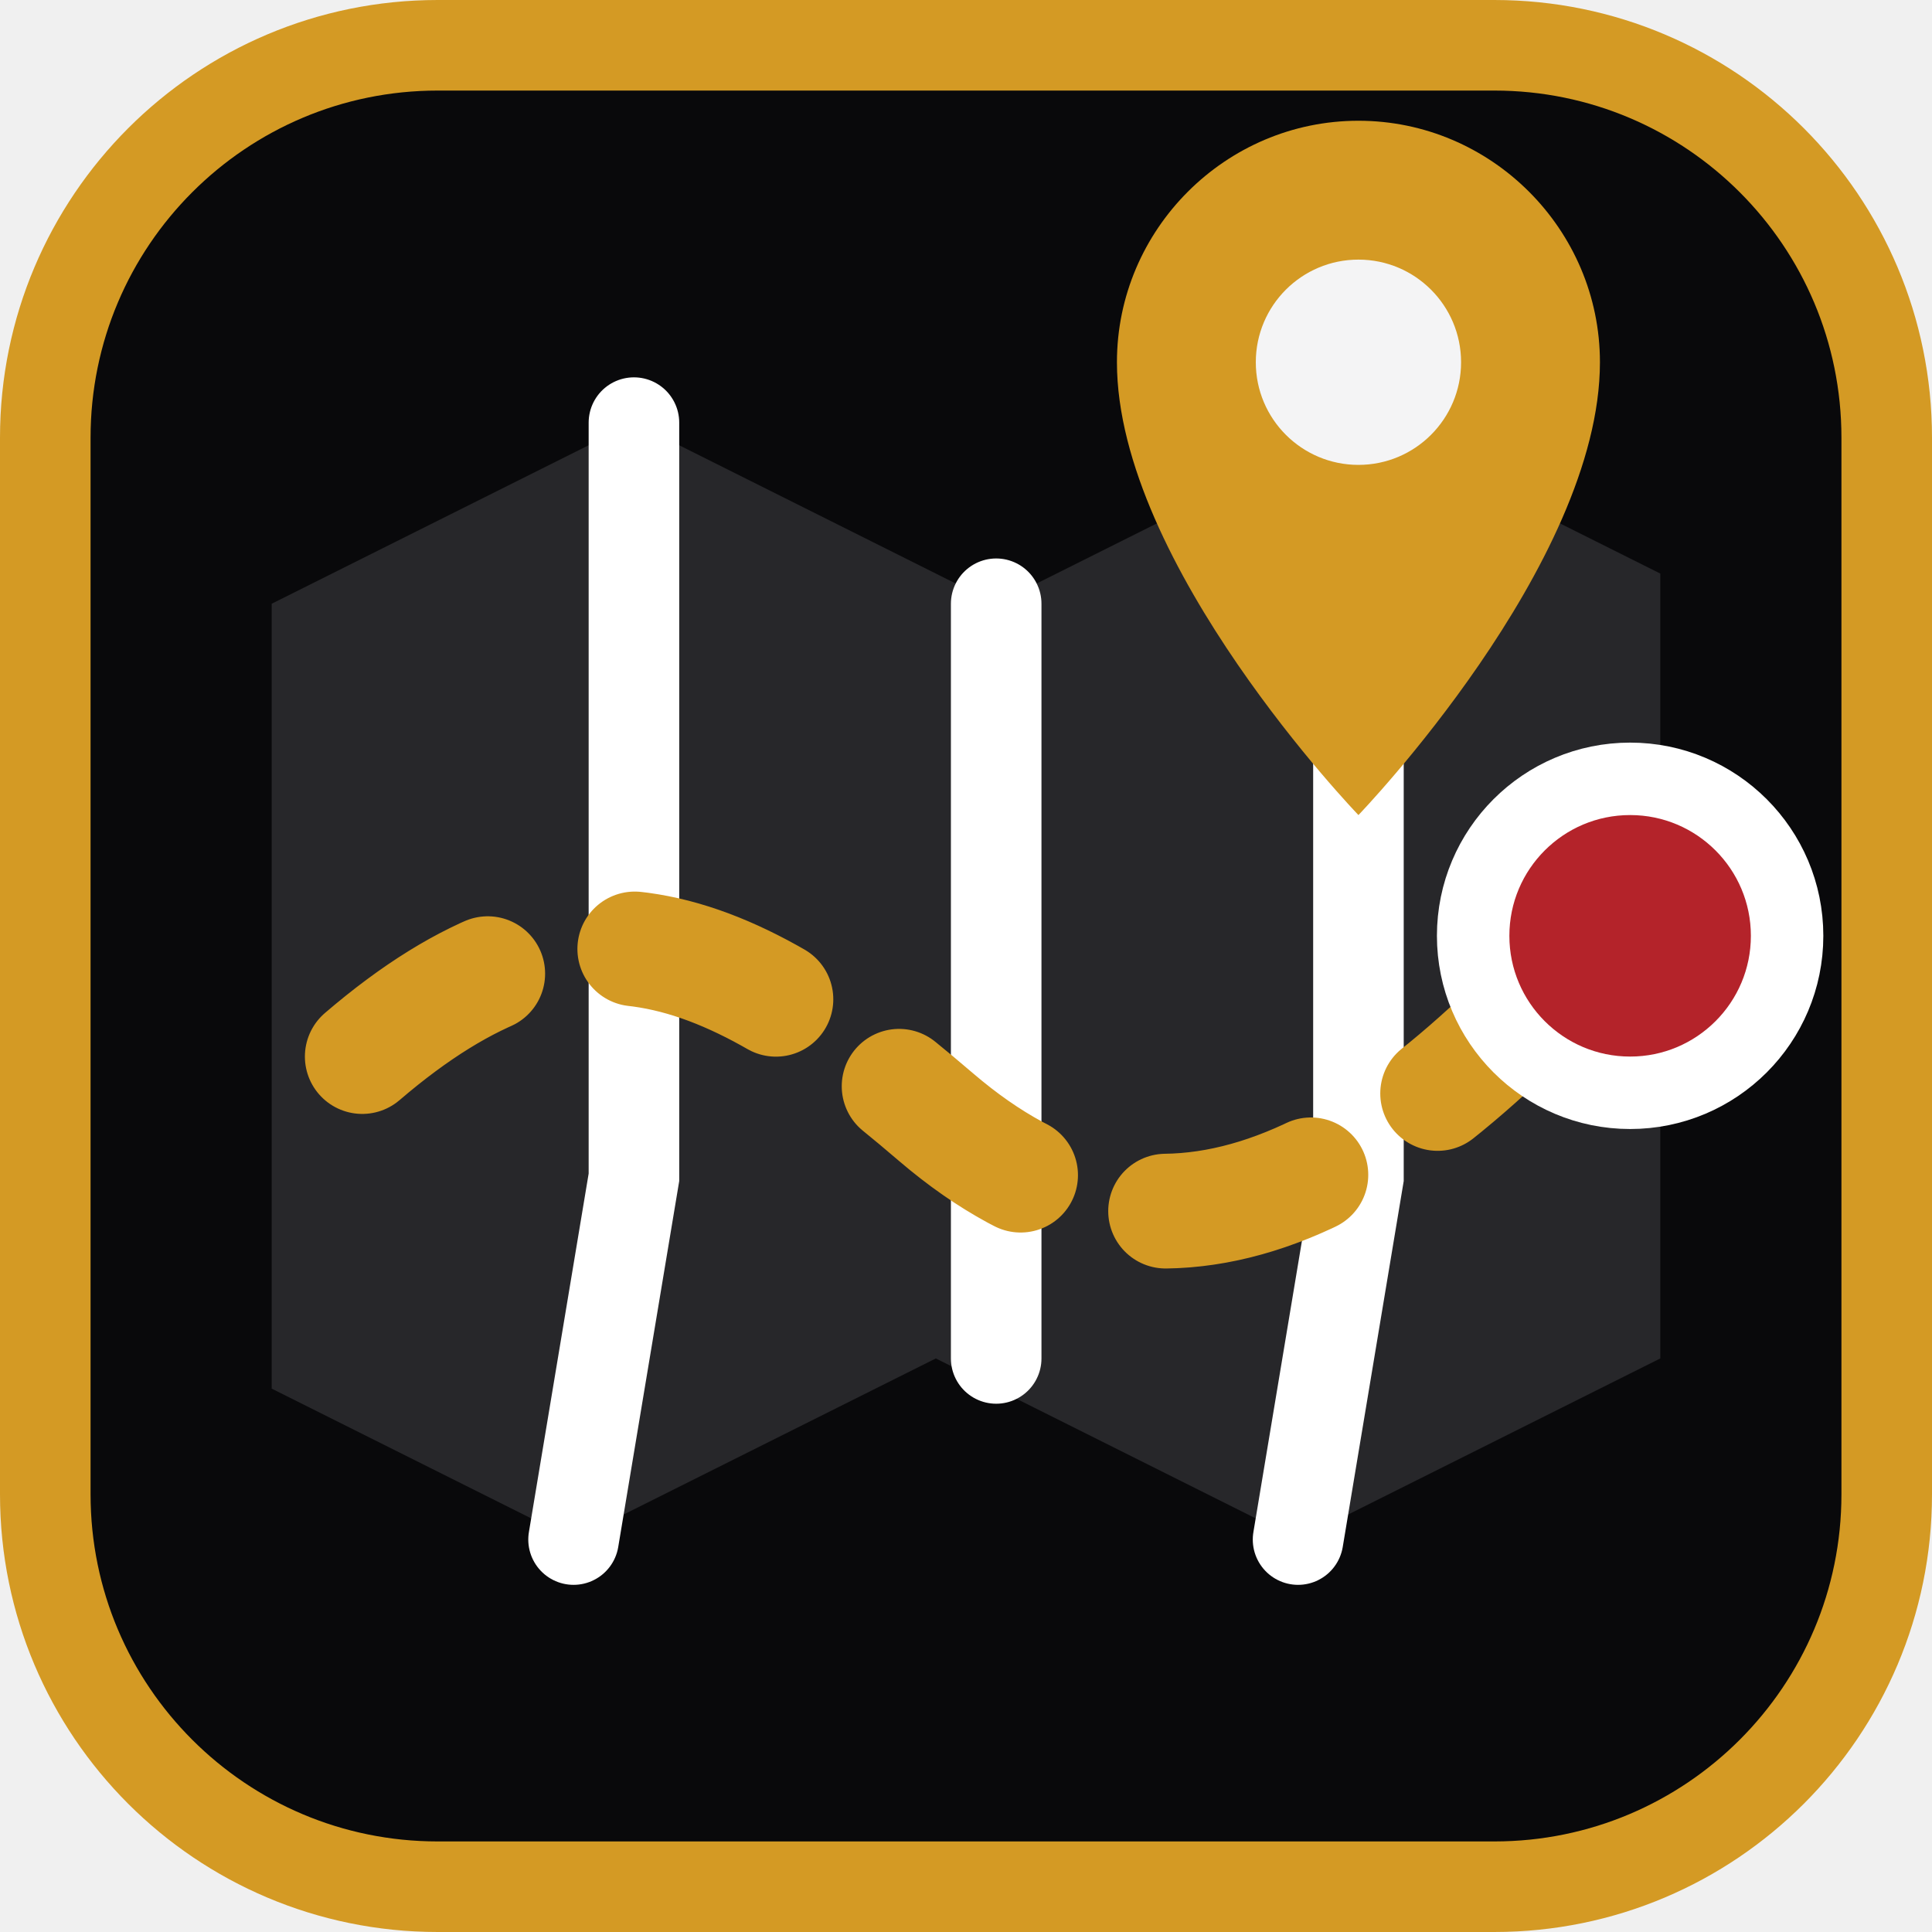
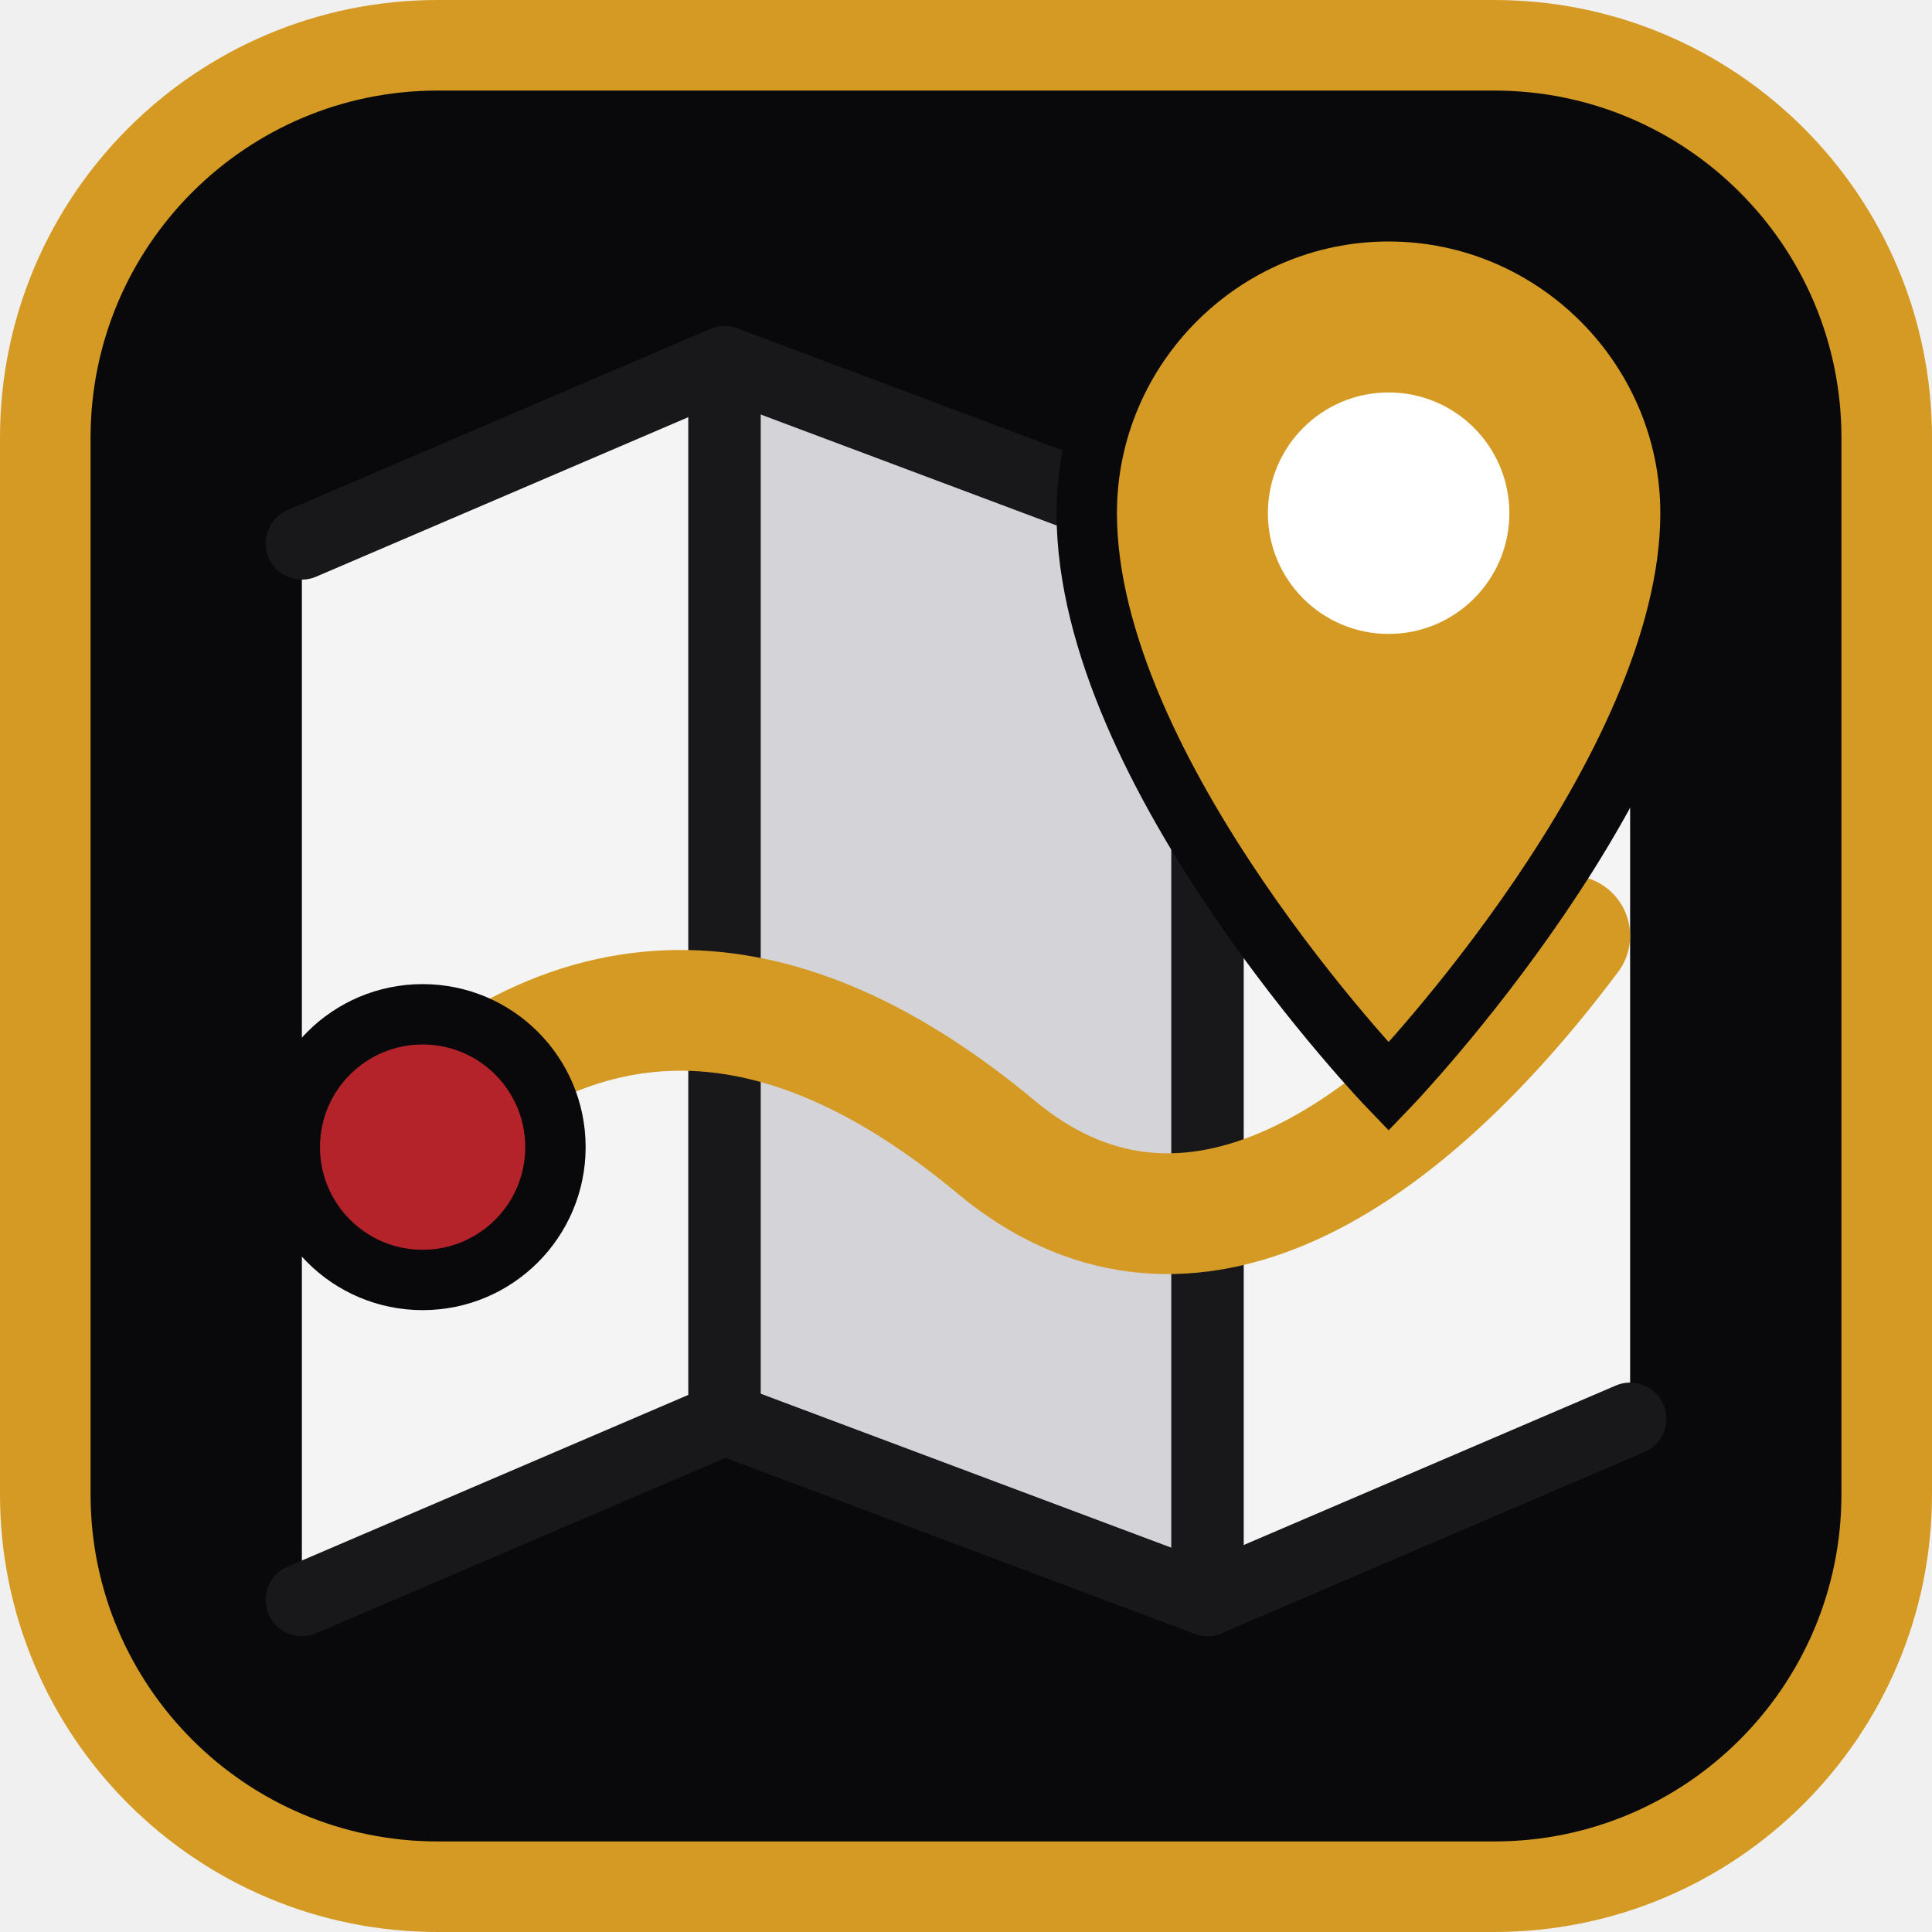
<svg xmlns="http://www.w3.org/2000/svg" viewBox="0 0 64 64" fill="none">
  <rect x="1.5" y="1.5" width="61" height="61" rx="13" fill="#09090B" stroke="#D49A24" stroke-width="3" />
-   <path d="M9 20L21 14L33 20L45 14L55 19V45L43 51L31 45L19 51L9 46V20Z" fill="#27272A" />
-   <path d="M21 14V39L19 51" stroke="#FFFFFF" stroke-width="3" stroke-linecap="round" />
-   <path d="M33 20V45" stroke="#FFFFFF" stroke-width="3" stroke-linecap="round" />
-   <path d="M45 14V39L43 51" stroke="#FFFFFF" stroke-width="3" stroke-linecap="round" />
-   <path d="M12 35C19 29 24 31 31 37C38 43 45 40 53 31" stroke="#D49A24" stroke-width="3.8" stroke-linecap="round" stroke-dasharray="5 5" />
-   <path d="M37 12C37 7.6 40.6 4 45 4C49.4 4 53 7.6 53 12C53 18.7 45 27 45 27C45 27 37 18.7 37 12Z" fill="#D49A24" />
-   <circle cx="45" cy="12" r="3.4" fill="#F4F4F5" />
-   <circle cx="54" cy="31" r="5.2" fill="#B4232A" stroke="#FFFFFF" stroke-width="2.4" />
+   <path d="M10 18L24 12V47L10 53V18Z" fill="#F4F4F5" />
+   <path d="M24 12L40 18V53L24 47V12Z" fill="#D4D4D8" />
+   <path d="M40 18L54 12V47L40 53V18Z" fill="#F4F4F5" />
+   <path d="M24 12V47" stroke="#18181B" stroke-width="2.4" stroke-linecap="round" />
+   <path d="M40 18V53" stroke="#18181B" stroke-width="2.4" stroke-linecap="round" />
+   <path d="M10 18L24 12L40 18L54 12" stroke="#18181B" stroke-width="2.4" stroke-linecap="round" stroke-linejoin="round" />
+   <path d="M10 53L24 47L40 53L54 47" stroke="#18181B" stroke-width="2.4" stroke-linecap="round" stroke-linejoin="round" />
+   <path d="M13 38C20 31 27 33 33 38C39 43 46 39 52 31" stroke="#D49A24" stroke-width="4" stroke-linecap="round" />
+   <path d="M36 17C36 11.5 40.5 7 46 7C51.5 7 56 11.5 56 17C56 25.6 46 36 46 36C46 36 36 25.6 36 17Z" fill="#D49A24" stroke="#09090B" stroke-width="2" />
+   <circle cx="46" cy="17" r="4" fill="#FFFFFF" />
+   <circle cx="14" cy="38" r="4.4" fill="#B4232A" stroke="#09090B" stroke-width="2" />
</svg>
